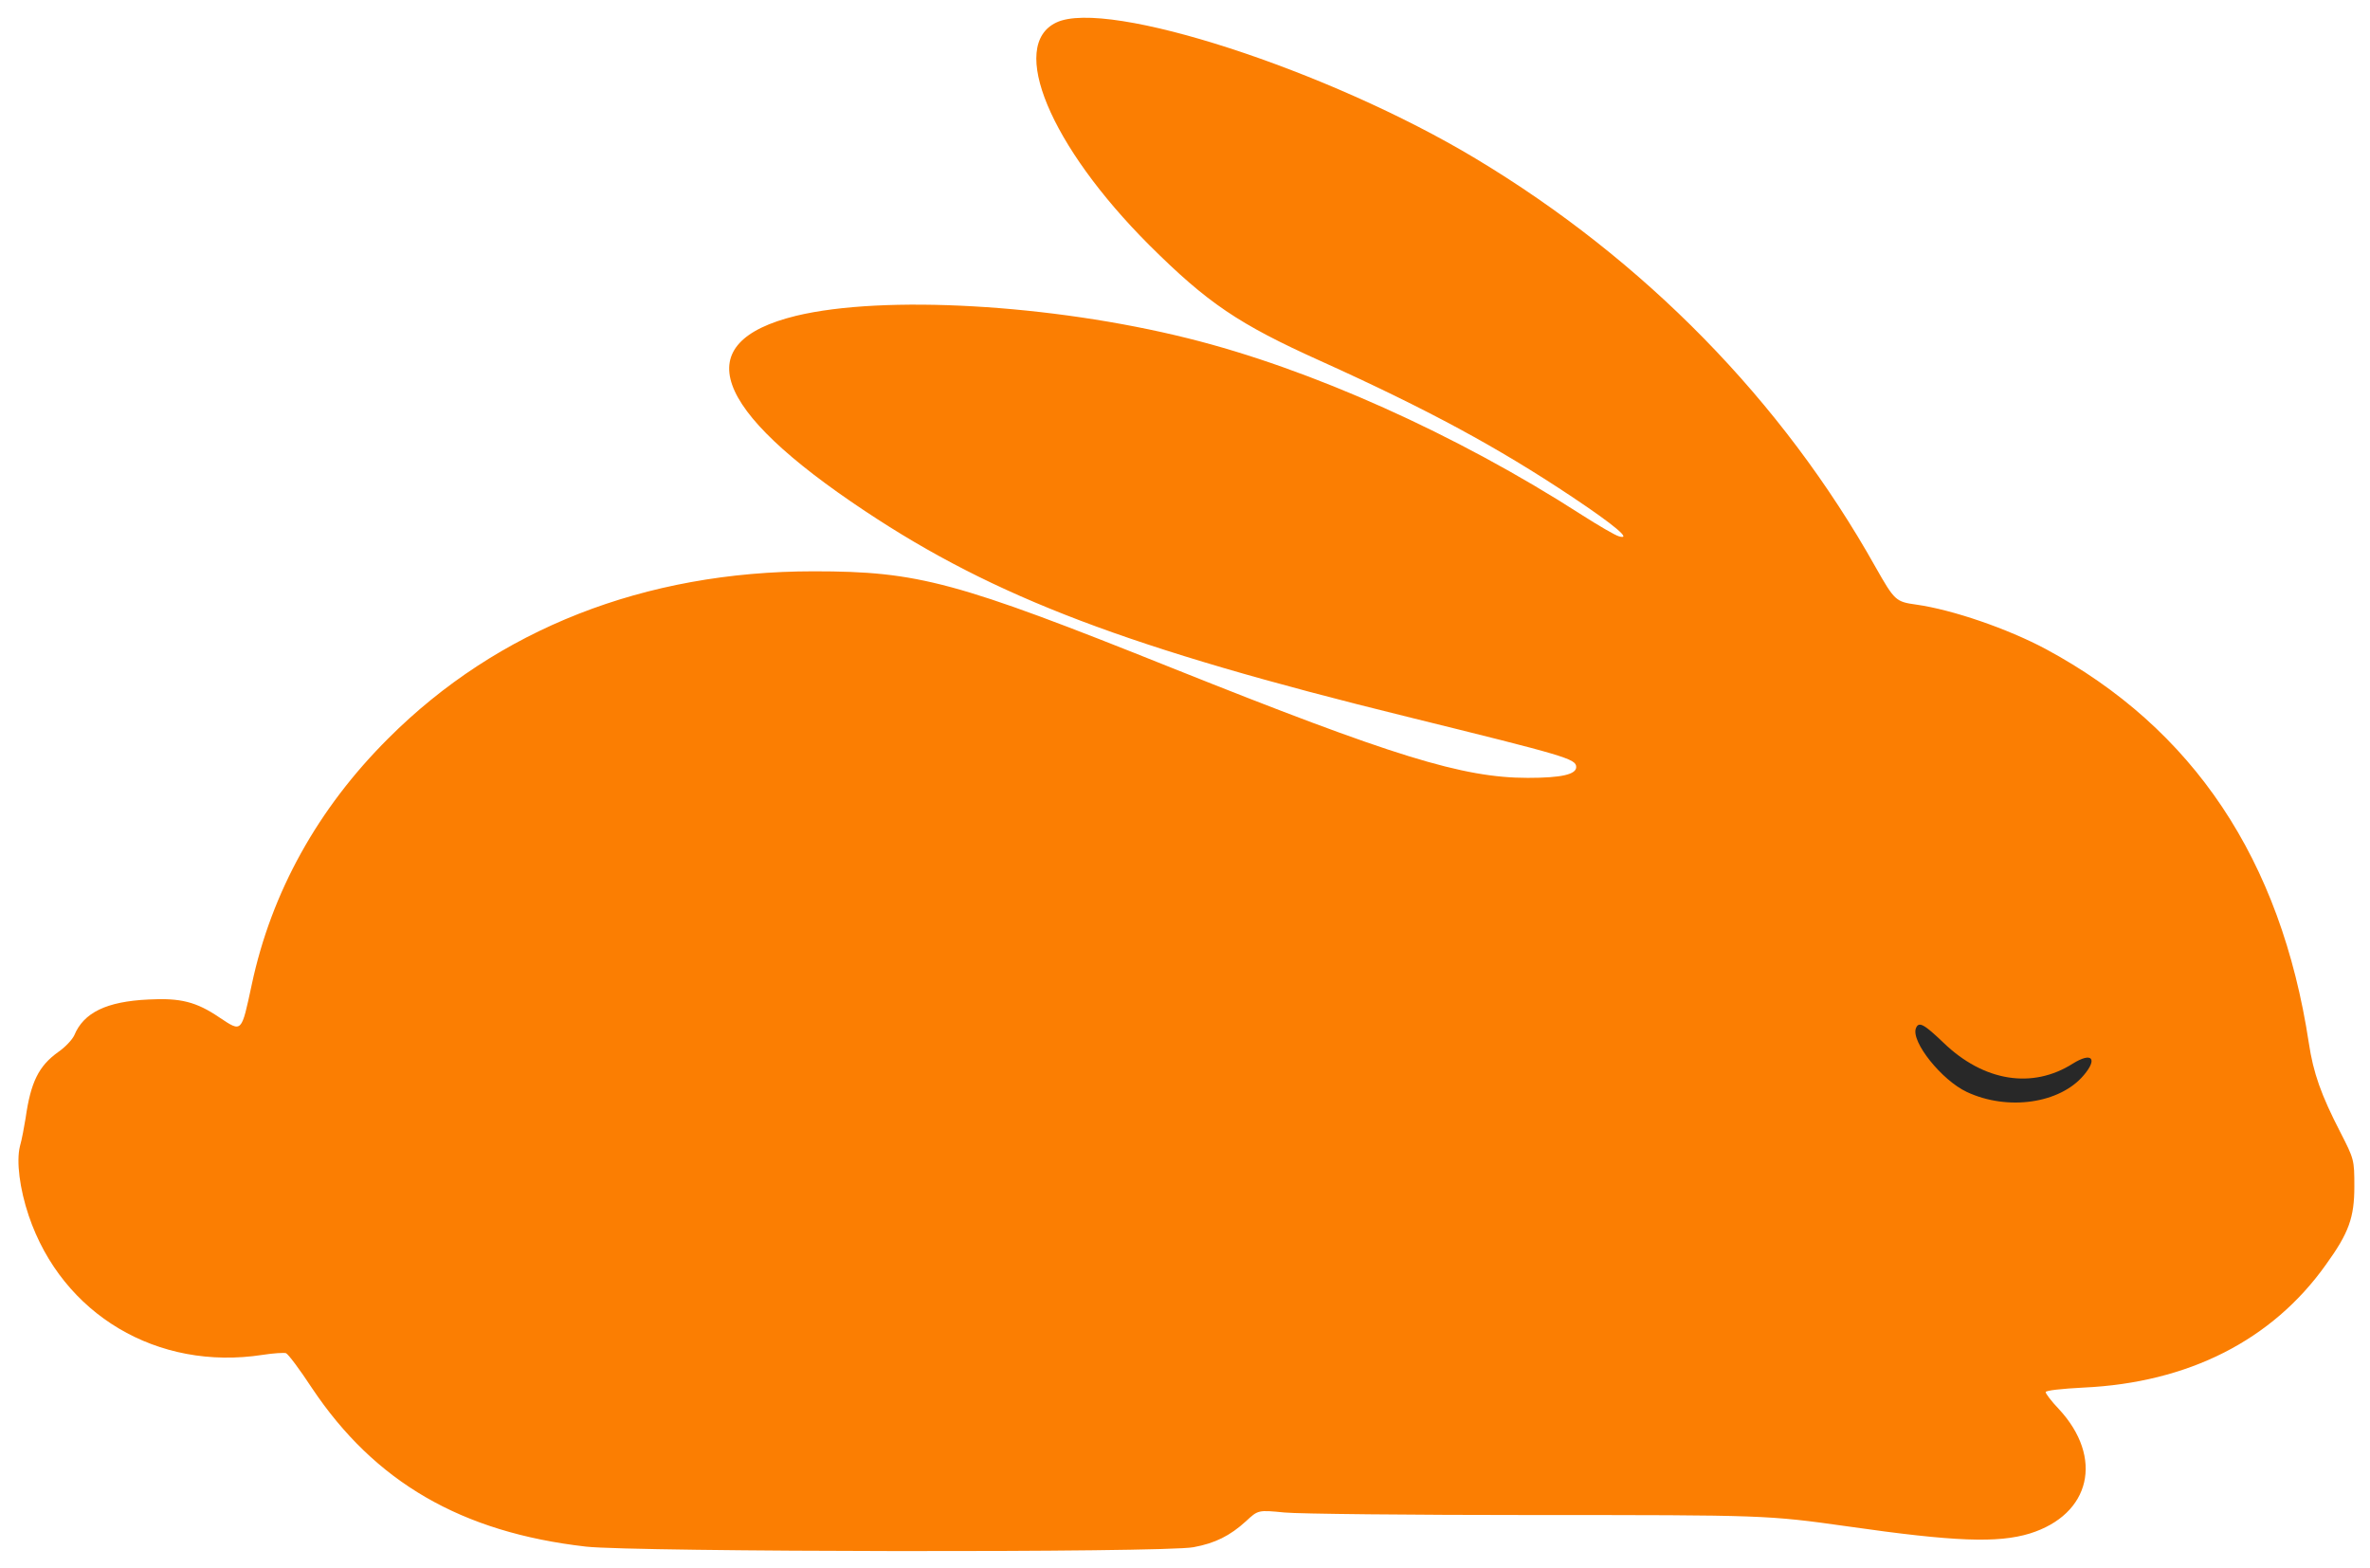
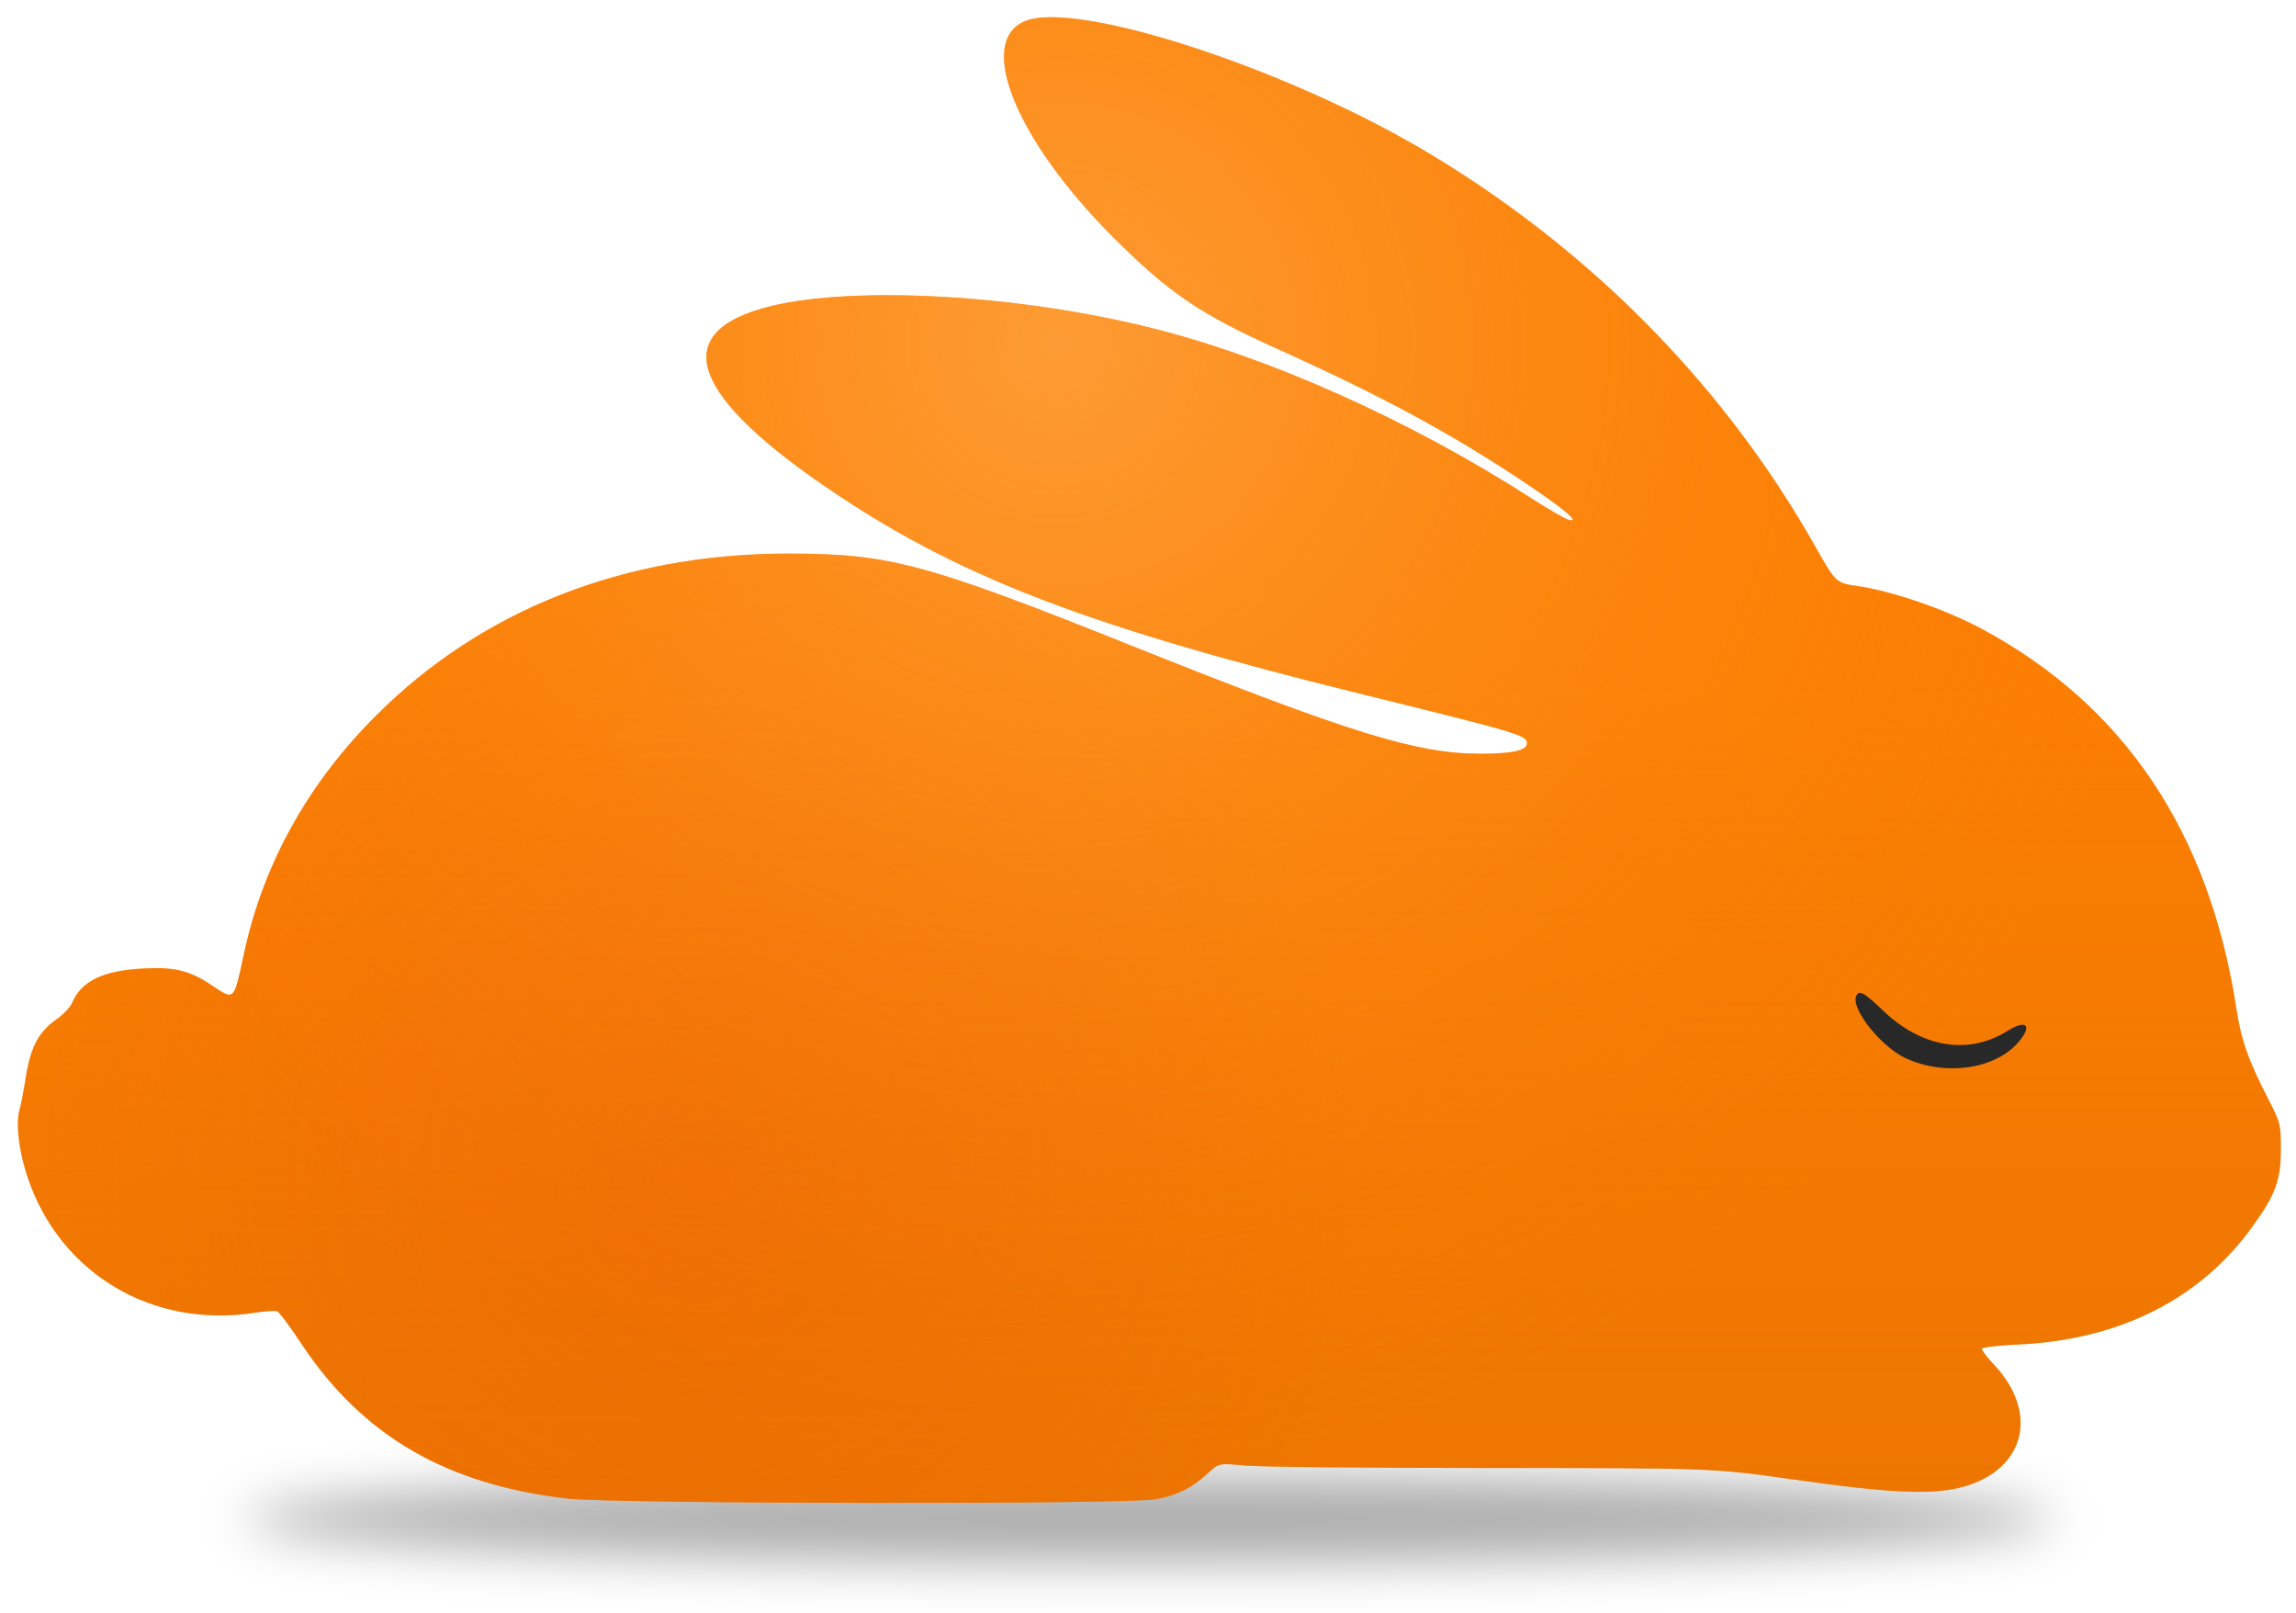
- <svg xmlns="http://www.w3.org/2000/svg" viewBox="111 217 833 551">
-   <g transform="translate(0,1024) scale(0.1,-0.1)" fill="#FB7E02">
-     <path d="M4823 7991 c-170 -80 -22 -434 326 -782 205 -204 314 -278 603 -408 376 -170 622 -303 883 -477 150 -100 213 -153 165 -139 -14 4 -72 38 -130 75 -441 284 -954 514 -1385 621 -481 120 -1070 153 -1377 79 -381 -93 -298 -327 242 -686 457 -304 926 -482 1905 -723 559 -138 595 -148 595 -177 0 -26 -52 -38 -170 -38 -229 0 -472 75 -1250 386 -759 304 -892 340 -1260 340 -594 0 -1111 -203 -1495 -587 -248 -247 -411 -541 -480 -865 -37 -172 -34 -169 -114 -116 -81 55 -137 69 -249 63 -148 -7 -228 -46 -261 -126 -7 -15 -32 -42 -57 -59 -68 -49 -96 -105 -114 -232 -5 -30 -13 -75 -20 -99 -13 -53 -1 -149 31 -244 118 -348 453 -546 822 -489 38 6 75 8 82 6 8 -3 49 -58 91 -122 221 -331 525 -508 964 -558 171 -19 2033 -22 2135 -2 76 14 128 40 184 91 43 40 43 40 135 31 50 -5 447 -9 881 -9 806 0 816 0 1100 -40 376 -54 527 -59 639 -25 215 67 261 267 102 438 -26 27 -46 54 -46 59 0 6 56 12 133 16 368 17 663 166 852 432 81 112 100 166 100 275 0 94 -1 96 -49 190 -68 132 -95 208 -111 314 -98 645 -406 1106 -925 1385 -133 71 -327 138 -455 156 -72 10 -76 14 -143 132 -328 585 -813 1080 -1406 1436 -516 310 -1294 563 -1473 478z" />
+ <svg xmlns="http://www.w3.org/2000/svg" viewBox="111 217 833 585">
+   <defs>
+     <radialGradient id="hl-sleep" gradientUnits="userSpaceOnUse" cx="4947" cy="6824" r="4105">
+       <stop offset="0" stop-color="#FFB45E" stop-opacity="0.55" />
+       <stop offset="0.55" stop-color="#FF9A2E" stop-opacity="0.22" />
+       <stop offset="1" stop-color="#FB7E02" stop-opacity="0" />
+     </radialGradient>
+     <linearGradient id="belly-sleep" gradientUnits="userSpaceOnUse" x1="0" y1="5584" x2="0" y2="2620">
+       <stop offset="0" stop-color="#D96A00" stop-opacity="0" />
+       <stop offset="1" stop-color="#D96A00" stop-opacity="0.42" />
+     </linearGradient>
+     <radialGradient id="haunch-sleep" gradientUnits="userSpaceOnUse" cx="3633" cy="3806" r="2463">
+       <stop offset="0" stop-color="#E5550A" stop-opacity="0.30" />
+       <stop offset="1" stop-color="#E5550A" stop-opacity="0" />
+     </radialGradient>
+     <filter id="soft-sleep" x="-20%" y="-200%" width="140%" height="500%">
+       <feGaussianBlur stdDeviation="9" />
+     </filter>
+   </defs>
+   <ellipse cx="528" cy="768" rx="328" ry="16" fill="#000" fill-opacity="0.32" filter="url(#soft-sleep)" />
+   <g transform="translate(0,1024) scale(0.1,-0.1)">
+     <path d="M4823 7991 c-170 -80 -22 -434 326 -782 205 -204 314 -278 603 -408 376 -170 622 -303 883 -477 150 -100 213 -153 165 -139 -14 4 -72 38 -130 75 -441 284 -954 514 -1385 621 -481 120 -1070 153 -1377 79 -381 -93 -298 -327 242 -686 457 -304 926 -482 1905 -723 559 -138 595 -148 595 -177 0 -26 -52 -38 -170 -38 -229 0 -472 75 -1250 386 -759 304 -892 340 -1260 340 -594 0 -1111 -203 -1495 -587 -248 -247 -411 -541 -480 -865 -37 -172 -34 -169 -114 -116 -81 55 -137 69 -249 63 -148 -7 -228 -46 -261 -126 -7 -15 -32 -42 -57 -59 -68 -49 -96 -105 -114 -232 -5 -30 -13 -75 -20 -99 -13 -53 -1 -149 31 -244 118 -348 453 -546 822 -489 38 6 75 8 82 6 8 -3 49 -58 91 -122 221 -331 525 -508 964 -558 171 -19 2033 -22 2135 -2 76 14 128 40 184 91 43 40 43 40 135 31 50 -5 447 -9 881 -9 806 0 816 0 1100 -40 376 -54 527 -59 639 -25 215 67 261 267 102 438 -26 27 -46 54 -46 59 0 6 56 12 133 16 368 17 663 166 852 432 81 112 100 166 100 275 0 94 -1 96 -49 190 -68 132 -95 208 -111 314 -98 645 -406 1106 -925 1385 -133 71 -327 138 -455 156 -72 10 -76 14 -143 132 -328 585 -813 1080 -1406 1436 -516 310 -1294 563 -1473 478z" fill="#FB7E02" />
+     <path d="M4823 7991 c-170 -80 -22 -434 326 -782 205 -204 314 -278 603 -408 376 -170 622 -303 883 -477 150 -100 213 -153 165 -139 -14 4 -72 38 -130 75 -441 284 -954 514 -1385 621 -481 120 -1070 153 -1377 79 -381 -93 -298 -327 242 -686 457 -304 926 -482 1905 -723 559 -138 595 -148 595 -177 0 -26 -52 -38 -170 -38 -229 0 -472 75 -1250 386 -759 304 -892 340 -1260 340 -594 0 -1111 -203 -1495 -587 -248 -247 -411 -541 -480 -865 -37 -172 -34 -169 -114 -116 -81 55 -137 69 -249 63 -148 -7 -228 -46 -261 -126 -7 -15 -32 -42 -57 -59 -68 -49 -96 -105 -114 -232 -5 -30 -13 -75 -20 -99 -13 -53 -1 -149 31 -244 118 -348 453 -546 822 -489 38 6 75 8 82 6 8 -3 49 -58 91 -122 221 -331 525 -508 964 -558 171 -19 2033 -22 2135 -2 76 14 128 40 184 91 43 40 43 40 135 31 50 -5 447 -9 881 -9 806 0 816 0 1100 -40 376 -54 527 -59 639 -25 215 67 261 267 102 438 -26 27 -46 54 -46 59 0 6 56 12 133 16 368 17 663 166 852 432 81 112 100 166 100 275 0 94 -1 96 -49 190 -68 132 -95 208 -111 314 -98 645 -406 1106 -925 1385 -133 71 -327 138 -455 156 -72 10 -76 14 -143 132 -328 585 -813 1080 -1406 1436 -516 310 -1294 563 -1473 478z" fill="url(#belly-sleep)" />
+     <path d="M4823 7991 c-170 -80 -22 -434 326 -782 205 -204 314 -278 603 -408 376 -170 622 -303 883 -477 150 -100 213 -153 165 -139 -14 4 -72 38 -130 75 -441 284 -954 514 -1385 621 -481 120 -1070 153 -1377 79 -381 -93 -298 -327 242 -686 457 -304 926 -482 1905 -723 559 -138 595 -148 595 -177 0 -26 -52 -38 -170 -38 -229 0 -472 75 -1250 386 -759 304 -892 340 -1260 340 -594 0 -1111 -203 -1495 -587 -248 -247 -411 -541 -480 -865 -37 -172 -34 -169 -114 -116 -81 55 -137 69 -249 63 -148 -7 -228 -46 -261 -126 -7 -15 -32 -42 -57 -59 -68 -49 -96 -105 -114 -232 -5 -30 -13 -75 -20 -99 -13 -53 -1 -149 31 -244 118 -348 453 -546 822 -489 38 6 75 8 82 6 8 -3 49 -58 91 -122 221 -331 525 -508 964 -558 171 -19 2033 -22 2135 -2 76 14 128 40 184 91 43 40 43 40 135 31 50 -5 447 -9 881 -9 806 0 816 0 1100 -40 376 -54 527 -59 639 -25 215 67 261 267 102 438 -26 27 -46 54 -46 59 0 6 56 12 133 16 368 17 663 166 852 432 81 112 100 166 100 275 0 94 -1 96 -49 190 -68 132 -95 208 -111 314 -98 645 -406 1106 -925 1385 -133 71 -327 138 -455 156 -72 10 -76 14 -143 132 -328 585 -813 1080 -1406 1436 -516 310 -1294 563 -1473 478z" fill="url(#haunch-sleep)" />
+     <path d="M4823 7991 c-170 -80 -22 -434 326 -782 205 -204 314 -278 603 -408 376 -170 622 -303 883 -477 150 -100 213 -153 165 -139 -14 4 -72 38 -130 75 -441 284 -954 514 -1385 621 -481 120 -1070 153 -1377 79 -381 -93 -298 -327 242 -686 457 -304 926 -482 1905 -723 559 -138 595 -148 595 -177 0 -26 -52 -38 -170 -38 -229 0 -472 75 -1250 386 -759 304 -892 340 -1260 340 -594 0 -1111 -203 -1495 -587 -248 -247 -411 -541 -480 -865 -37 -172 -34 -169 -114 -116 -81 55 -137 69 -249 63 -148 -7 -228 -46 -261 -126 -7 -15 -32 -42 -57 -59 -68 -49 -96 -105 -114 -232 -5 -30 -13 -75 -20 -99 -13 -53 -1 -149 31 -244 118 -348 453 -546 822 -489 38 6 75 8 82 6 8 -3 49 -58 91 -122 221 -331 525 -508 964 -558 171 -19 2033 -22 2135 -2 76 14 128 40 184 91 43 40 43 40 135 31 50 -5 447 -9 881 -9 806 0 816 0 1100 -40 376 -54 527 -59 639 -25 215 67 261 267 102 438 -26 27 -46 54 -46 59 0 6 56 12 133 16 368 17 663 166 852 432 81 112 100 166 100 275 0 94 -1 96 -49 190 -68 132 -95 208 -111 314 -98 645 -406 1106 -925 1385 -133 71 -327 138 -455 156 -72 10 -76 14 -143 132 -328 585 -813 1080 -1406 1436 -516 310 -1294 563 -1473 478z" fill="url(#hl-sleep)" />
  </g>
  <g transform="translate(0,1024) scale(0.1,-0.1)" fill="#282828">
    <path d="M7844 4456 c-18 -47 91 -183 179 -224 143 -67 327 -41 411 59 50 59 28 82 -38 41 -143 -91 -314 -63 -455 73 -69 66 -87 76 -97 51z" />
  </g>
</svg>
